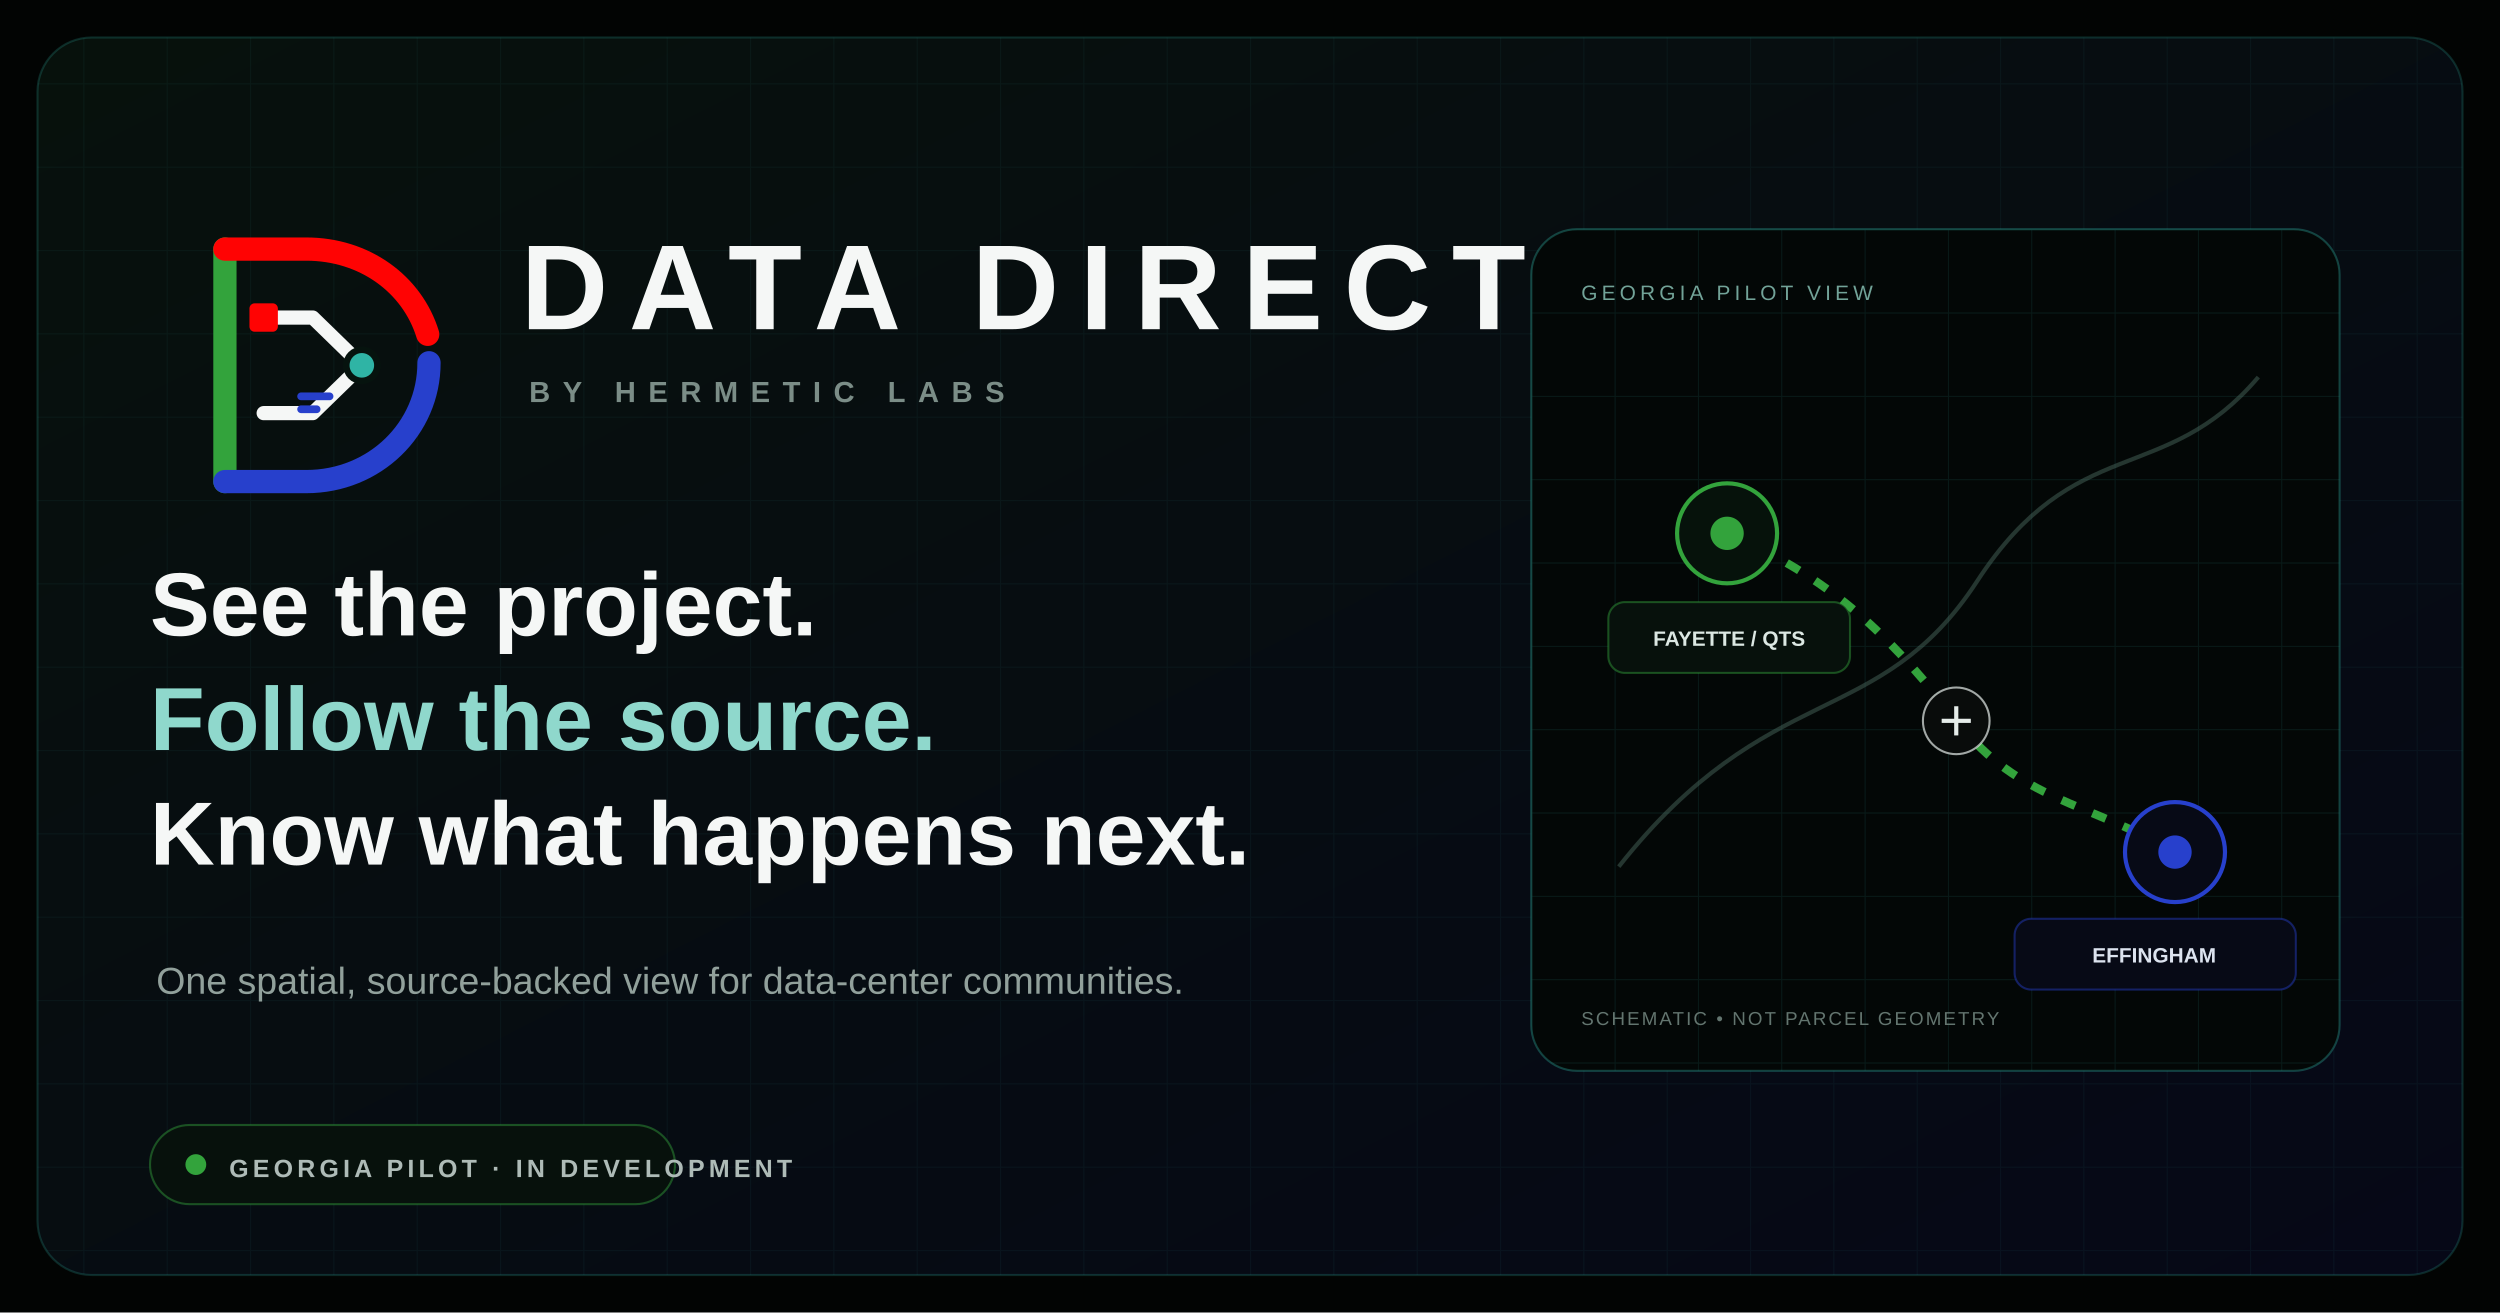
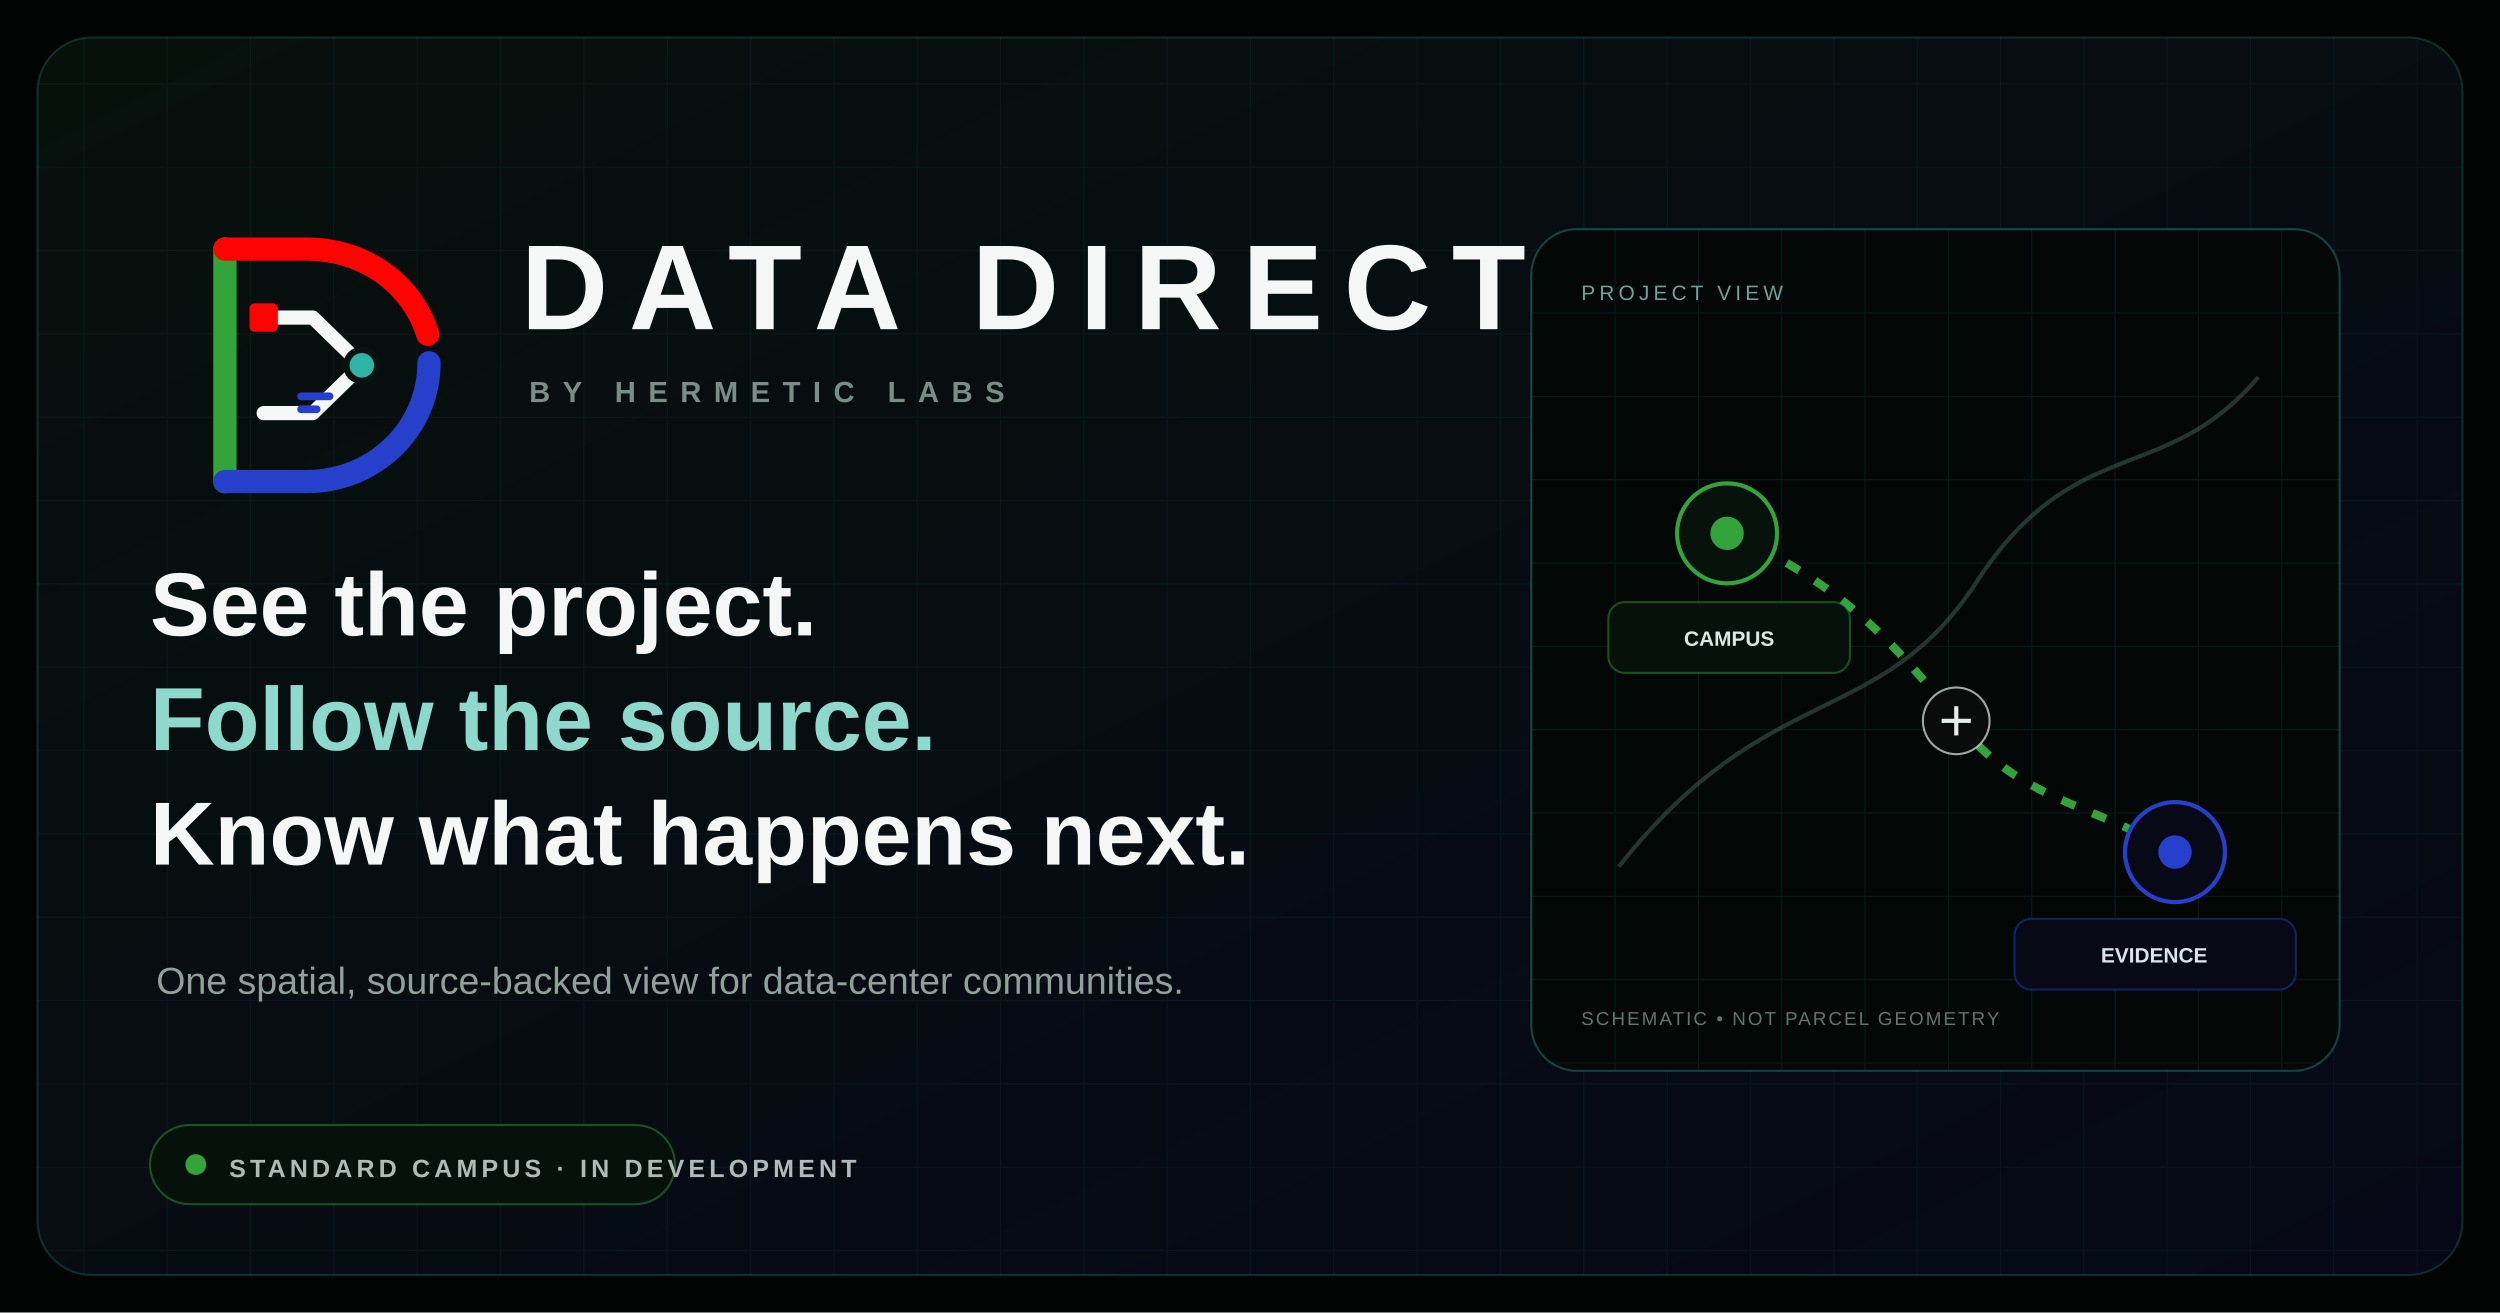
<svg xmlns="http://www.w3.org/2000/svg" viewBox="0 0 1200 630" role="img" aria-labelledby="title desc">
  <defs>
    <linearGradient id="blueFade" x1="0" y1="0" x2="1" y2="1">
      <stop offset="0" stop-color="#07110c" />
      <stop offset="1" stop-color="#060817" />
    </linearGradient>
    <linearGradient id="signal" x1="0" y1="0" x2="1" y2="0">
      <stop offset="0" stop-color="#ff0303" />
      <stop offset=".5" stop-color="#33a33c" />
      <stop offset="1" stop-color="#2740cc" />
    </linearGradient>
    <pattern id="grid" width="40" height="40" patternUnits="userSpaceOnUse">
      <path d="M40 0H0v40" fill="none" stroke="#2fb4a5" stroke-opacity=".11" />
    </pattern>
  </defs>
  <rect width="1200" height="630" fill="#020403" />
  <rect x="18" y="18" width="1164" height="594" rx="26" fill="url(#blueFade)" stroke="#2fb4a5" stroke-opacity=".22" />
  <rect x="18" y="18" width="1164" height="594" rx="26" fill="url(#grid)" opacity=".55" />
  <path d="M46 48h1108" stroke="url(#signal)" stroke-width="4" />
  <g transform="translate(72 96) scale(.62)">
    <g fill="none" stroke-linecap="round" stroke-linejoin="round">
      <path d="M58 38v180" stroke="#33a33c" stroke-width="18" />
      <path d="M58 38h63c45 0 82 27 94 66" stroke="#ff0303" stroke-width="18" />
      <path d="M216 126c0 51-42 92-95 92H58" stroke="#2740cc" stroke-width="18" />
      <path d="M88 91h38l38 37-38 37H88" stroke="#f5f7f6" stroke-width="11" />
    </g>
    <rect x="77" y="80" width="22" height="22" rx="4" fill="#ff0303" />
    <circle cx="164" cy="128" r="12" fill="#2fb4a5" stroke="#06130e" stroke-width="5" />
    <path d="M117 152h22M117 162h12" stroke="#2740cc" stroke-width="6" stroke-linecap="round" />
  </g>
  <text x="250" y="158" fill="#f5f7f6" font-family="Montserrat,Arial,sans-serif" font-size="58" font-weight="700" letter-spacing="10">DATA DIRECT</text>
  <text x="254" y="193" fill="#7b8d87" font-family="Montserrat,Arial,sans-serif" font-size="14" font-weight="700" letter-spacing="6">BY HERMETIC LABS</text>
  <text x="72" y="305" fill="#f5f7f6" font-family="Montserrat,Arial,sans-serif" font-size="43" font-weight="600">See the project.</text>
  <text x="72" y="360" fill="#8fd8cc" font-family="Montserrat,Arial,sans-serif" font-size="43" font-weight="600">Follow the source.</text>
  <text x="72" y="415" fill="#f5f7f6" font-family="Montserrat,Arial,sans-serif" font-size="43" font-weight="600">Know what happens next.</text>
  <text x="75" y="477" fill="#91a09b" font-family="Montserrat,Arial,sans-serif" font-size="18">One spatial, source-backed view for data-center communities.</text>
  <g transform="translate(735 110)" font-family="Montserrat,Arial,sans-serif">
    <rect width="388" height="404" rx="22" fill="#030706" stroke="#2fb4a5" stroke-opacity=".34" />
    <rect width="388" height="404" rx="22" fill="url(#grid)" />
    <path d="M42 306c72-91 125-65 172-137s90-45 135-98" fill="none" stroke="#4f6f65" stroke-opacity=".45" stroke-width="2" />
    <path d="M94 146c54 23 82 54 111 91s62 38 104 62" fill="none" stroke="#33a33c" stroke-width="4" stroke-dasharray="7 9" />
    <circle cx="94" cy="146" r="24" fill="#06120b" stroke="#33a33c" stroke-width="2" />
    <circle cx="94" cy="146" r="8" fill="#33a33c" />
    <circle cx="309" cy="299" r="24" fill="#070a16" stroke="#2740cc" stroke-width="2" />
    <circle cx="309" cy="299" r="8" fill="#2740cc" />
    <rect x="37" y="179" width="116" height="34" rx="8" fill="#07110c" stroke="#33a33c" stroke-opacity=".45" />
-     <text x="95" y="200" text-anchor="middle" fill="#dce8e3" font-size="10" font-weight="700">FAYETTE / QTS</text>
+     <text x="95" y="200" text-anchor="middle" fill="#dce8e3" font-size="10" font-weight="700">CAMPUS</text>
    <rect x="232" y="331" width="135" height="34" rx="8" fill="#070a16" stroke="#2740cc" stroke-opacity=".45" />
-     <text x="299" y="352" text-anchor="middle" fill="#dce3ef" font-size="10" font-weight="700">EFFINGHAM</text>
+     <text x="299" y="352" text-anchor="middle" fill="#dce3ef" font-size="10" font-weight="700">EVIDENCE</text>
    <circle cx="204" cy="236" r="16" fill="#090c0b" stroke="#e5ece9" stroke-opacity=".7" />
    <path d="M197 236h14M204 229v14" stroke="#e5ece9" stroke-width="2" />
-     <text x="24" y="34" fill="#72a398" font-size="10" letter-spacing="2">GEORGIA PILOT VIEW</text>
+     <text x="24" y="34" fill="#72a398" font-size="10" letter-spacing="2">PROJECT VIEW</text>
    <text x="24" y="382" fill="#63756f" font-size="9" letter-spacing="1">SCHEMATIC • NOT PARCEL GEOMETRY</text>
  </g>
  <rect x="72" y="540" width="252" height="38" rx="19" fill="#07110c" stroke="#33a33c" stroke-opacity=".45" />
  <circle cx="94" cy="559" r="5" fill="#33a33c" />
-   <text x="110" y="565" fill="#aebbb7" font-family="Montserrat,Arial,sans-serif" font-size="12" font-weight="700" letter-spacing="2">GEORGIA PILOT · IN DEVELOPMENT</text>
+   <text x="110" y="565" fill="#aebbb7" font-family="Montserrat,Arial,sans-serif" font-size="12" font-weight="700" letter-spacing="2">STANDARD CAMPUS · IN DEVELOPMENT</text>
</svg>
